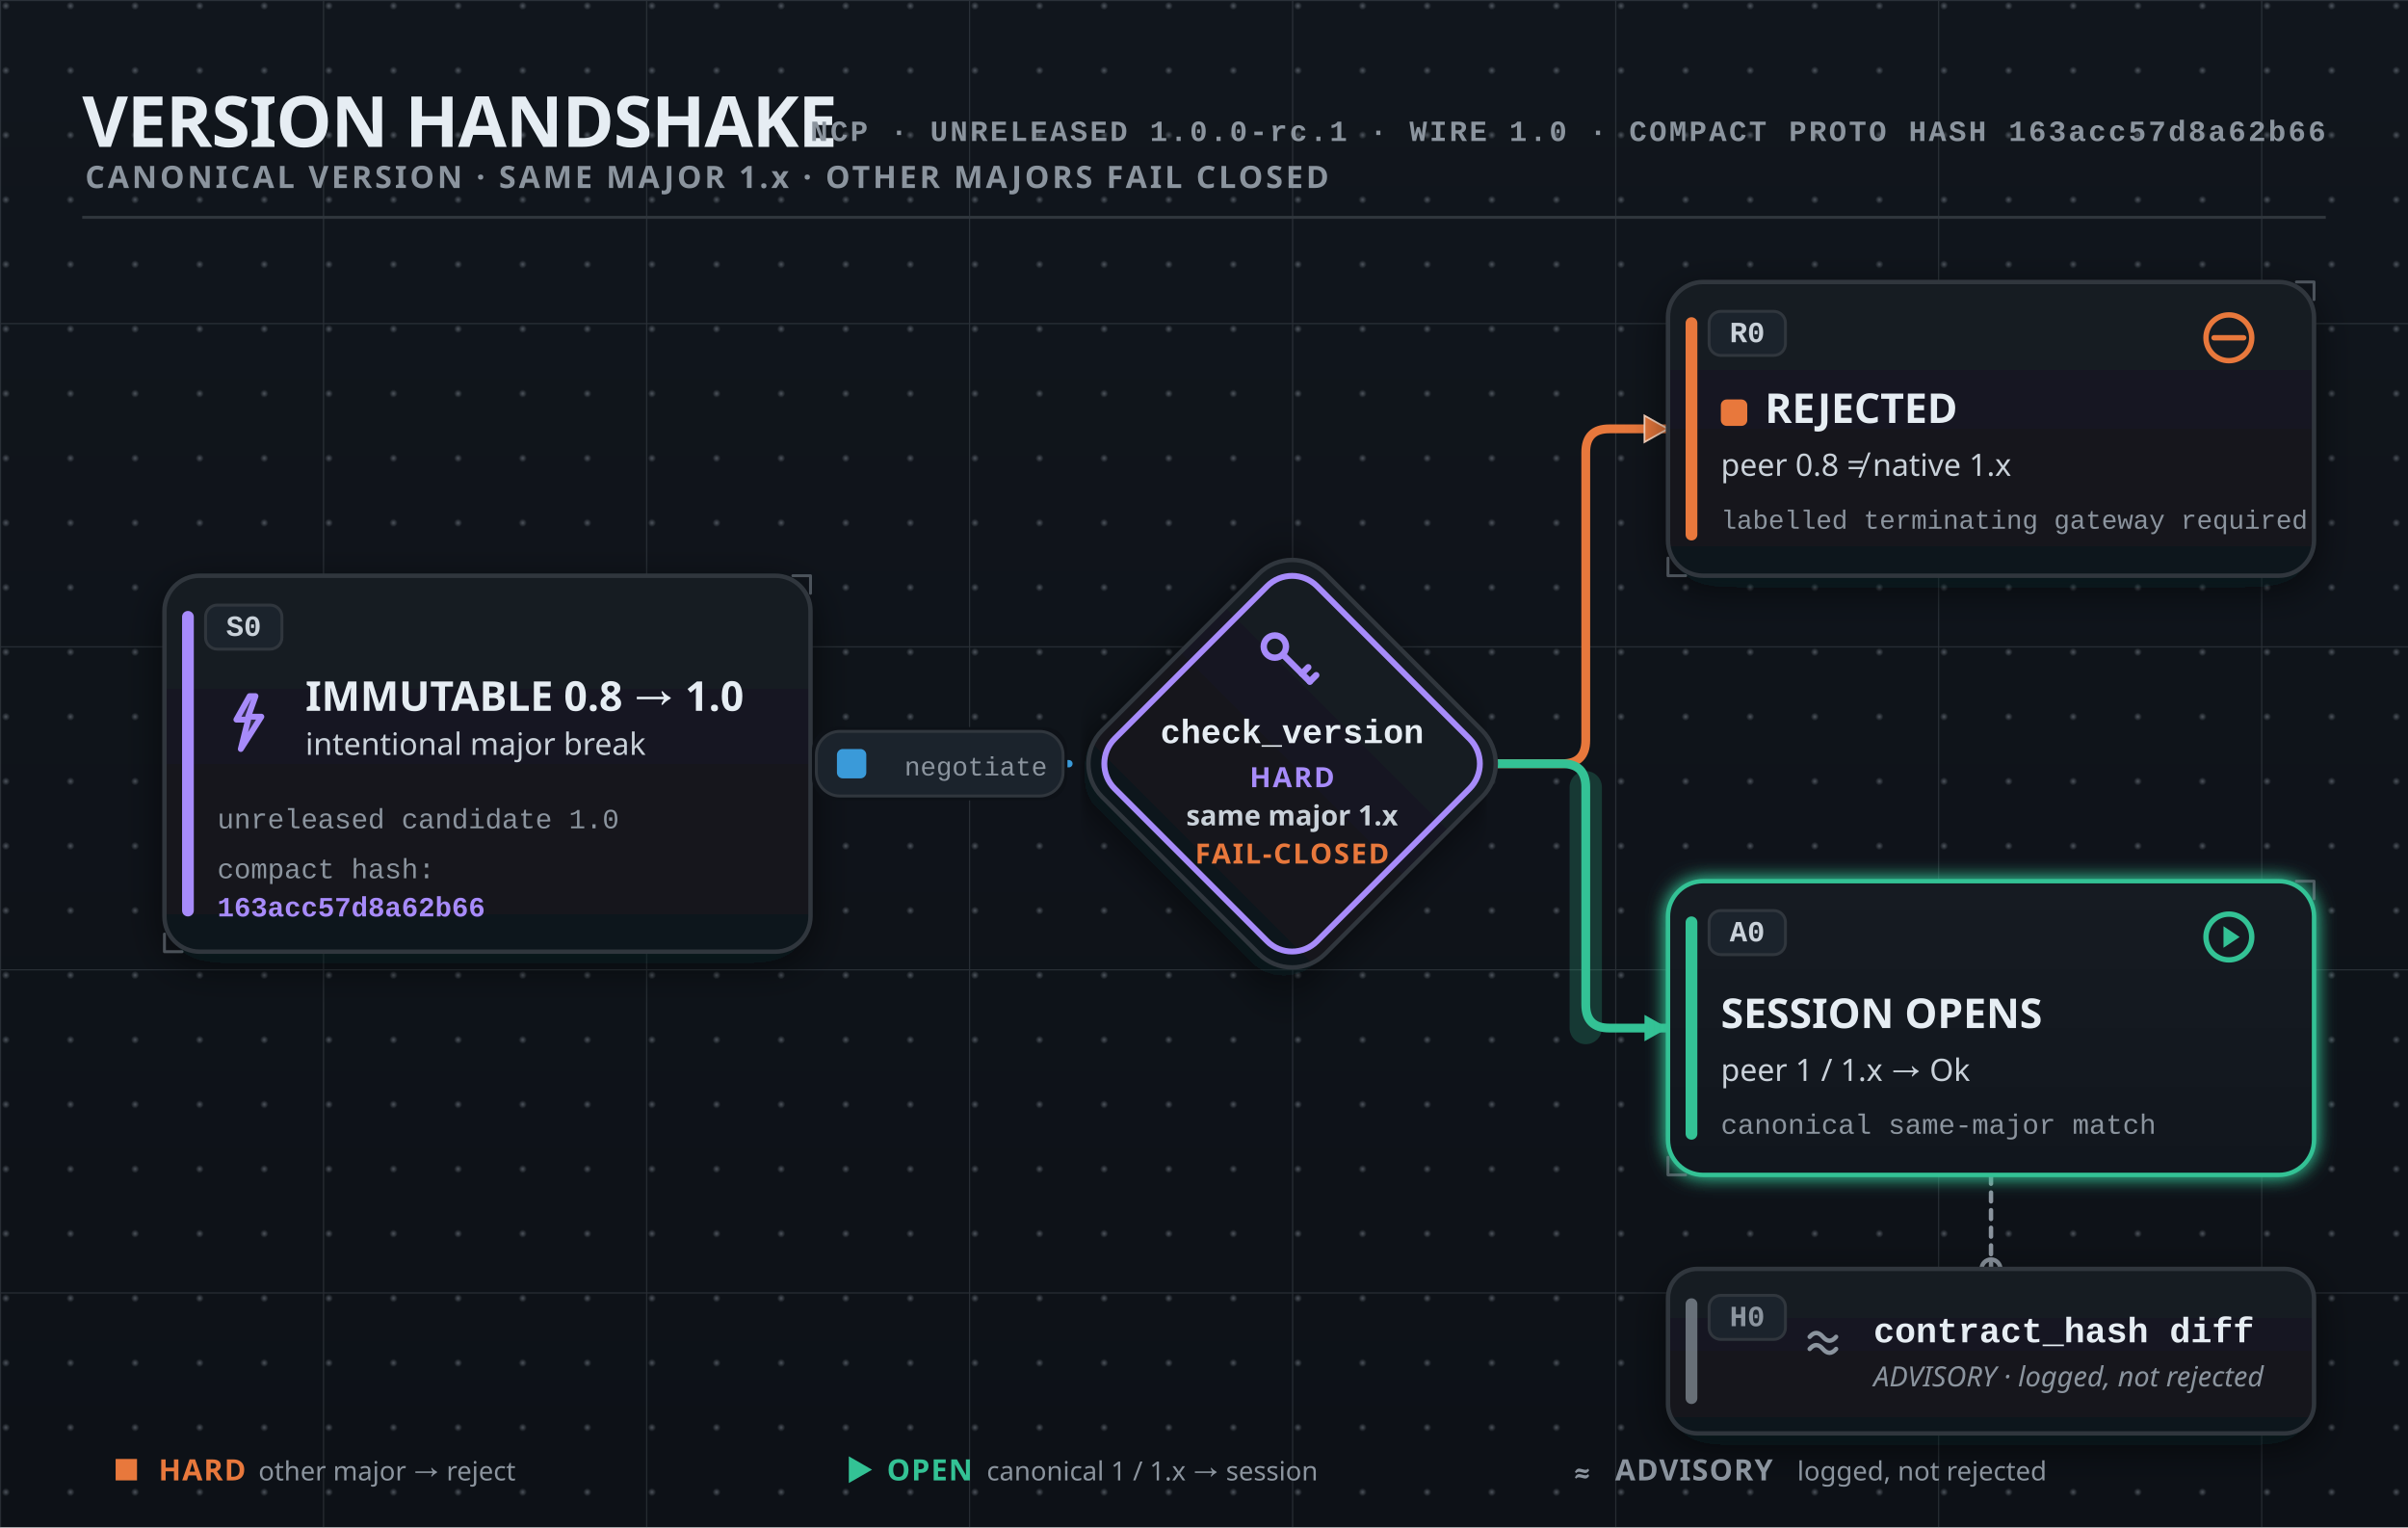
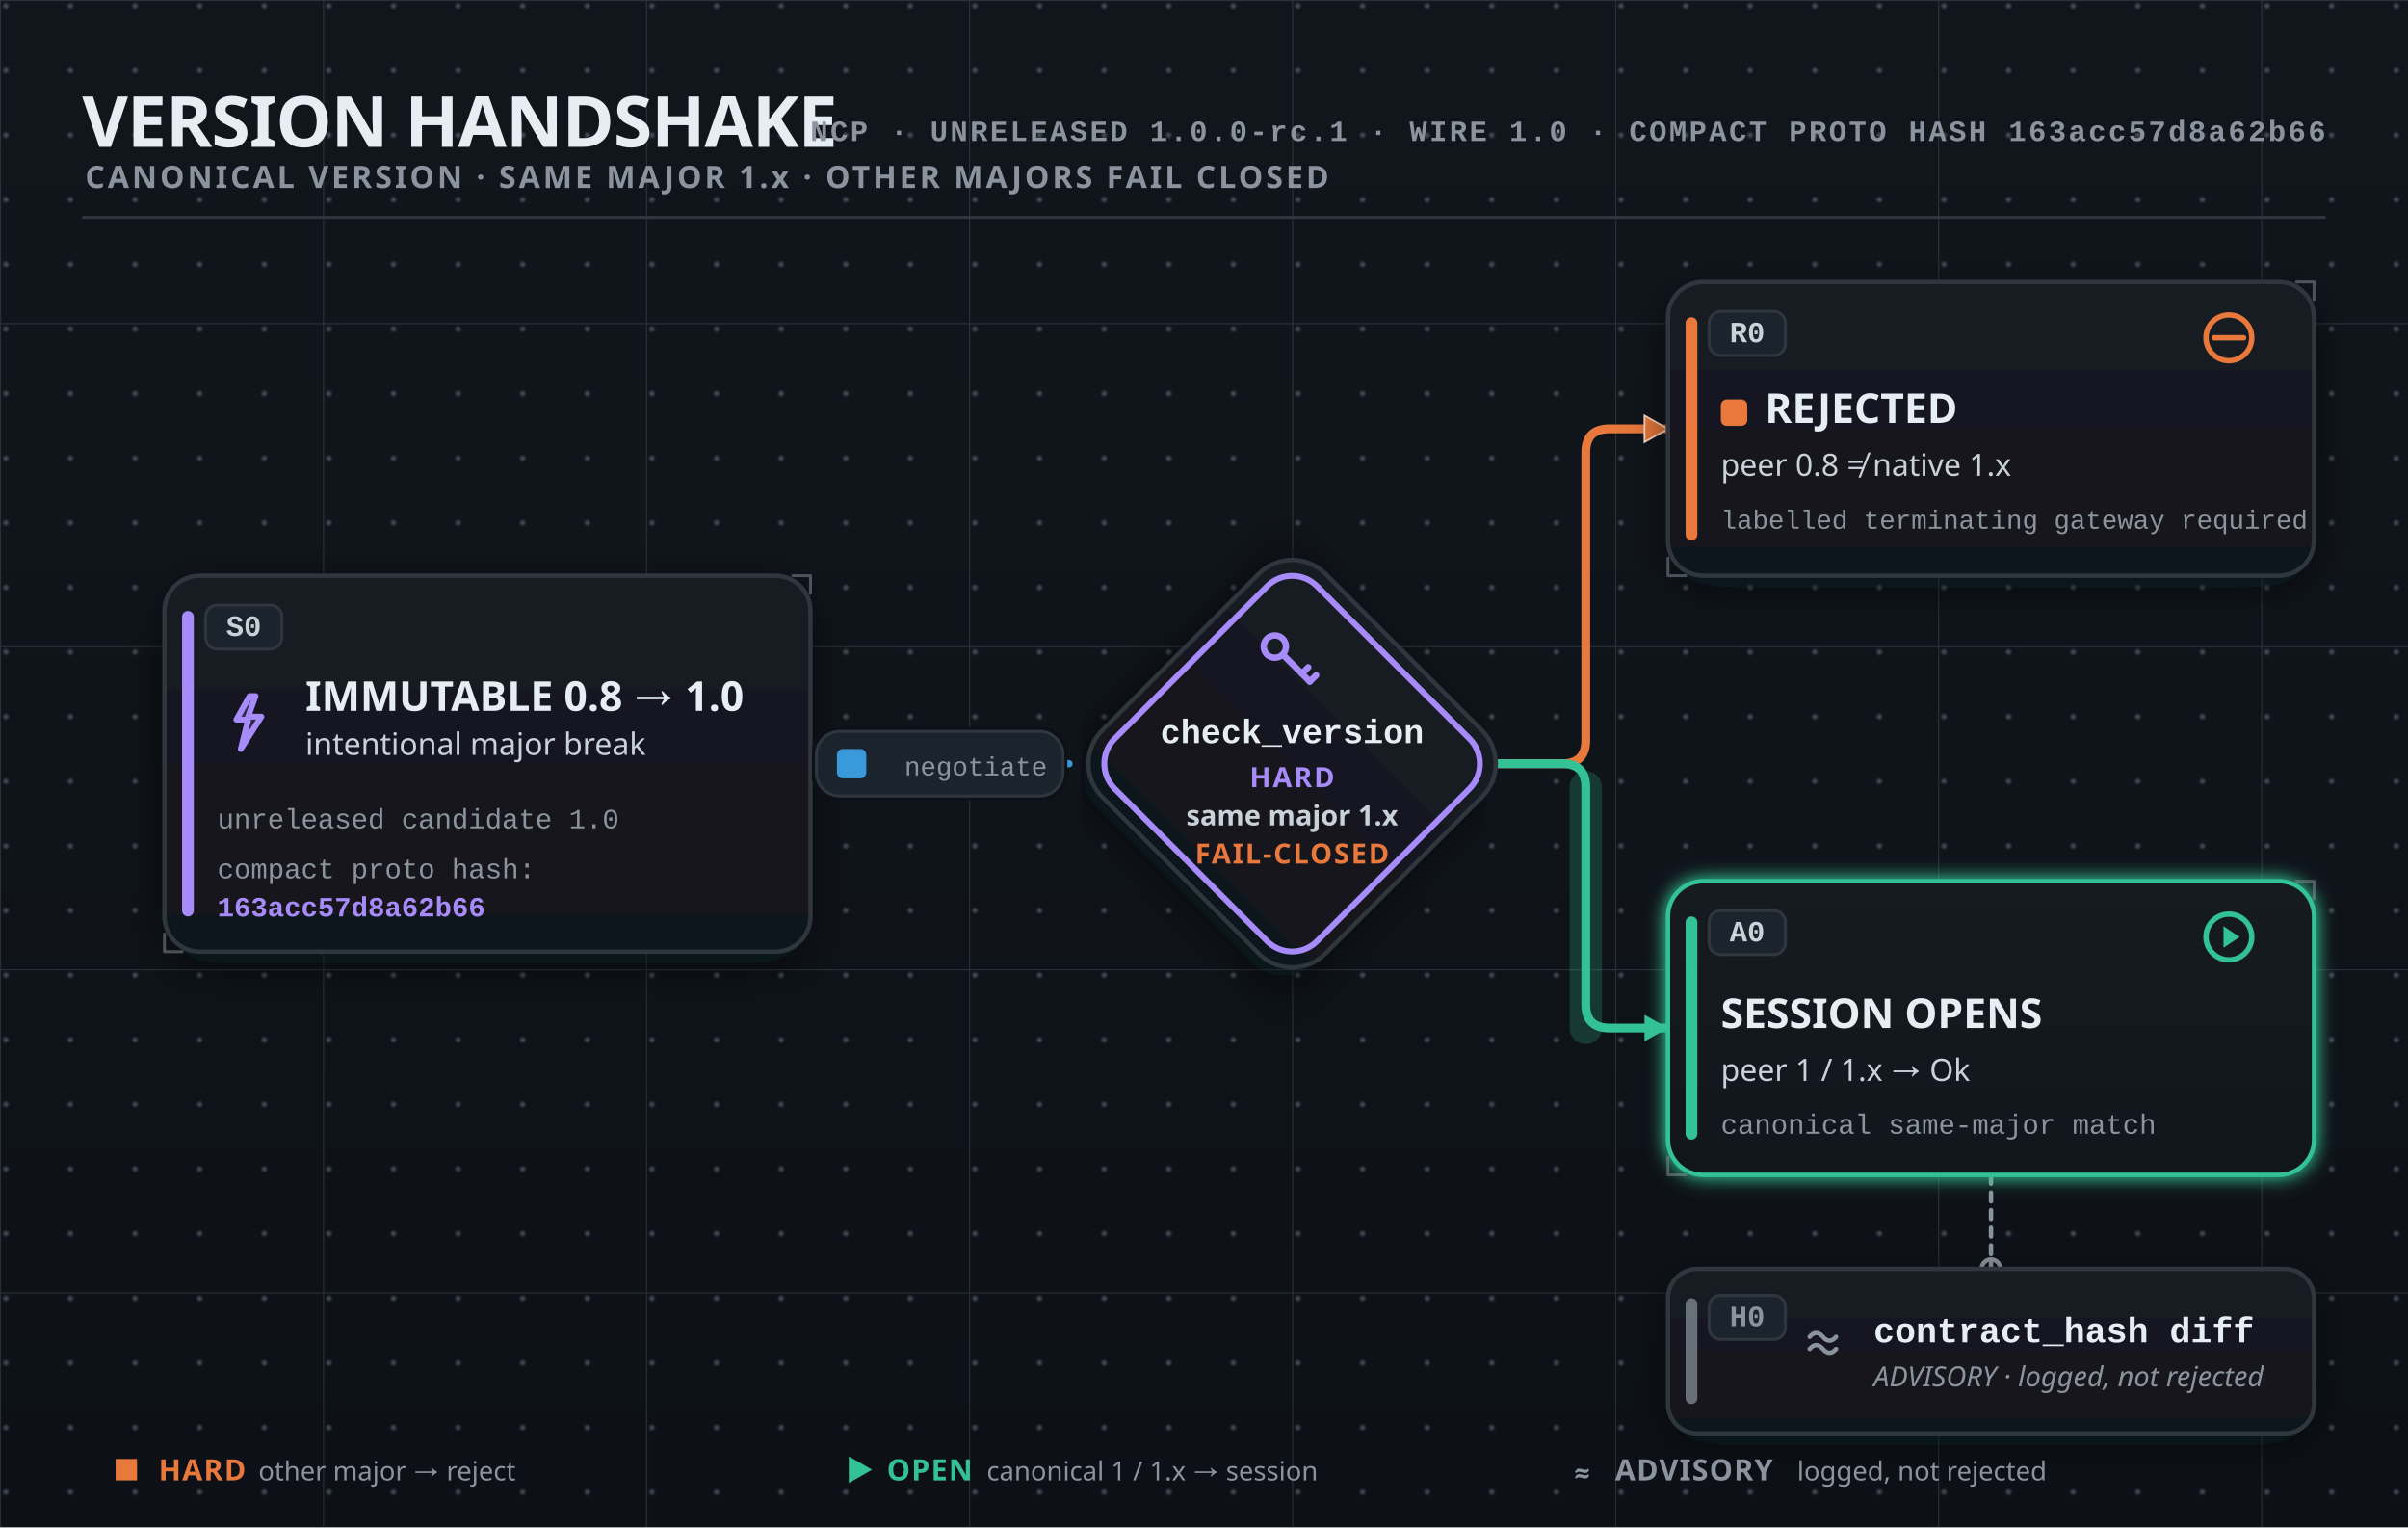
<svg xmlns="http://www.w3.org/2000/svg" width="820" height="520" viewBox="0 0 820 520" font-family="-apple-system, BlinkMacSystemFont, 'Segoe UI', 'Noto Sans', Helvetica, Arial, sans-serif" role="img">
  <defs>
    <linearGradient id="pageBg" x1="0" y1="0" x2="0" y2="1">
      <stop offset="0" stop-color="#11161d" />
      <stop offset="1" stop-color="#0d1117" />
    </linearGradient>
    <linearGradient id="surface" x1="0" y1="0" x2="0" y2="1">
      <stop offset="0" stop-color="#161b22" />
      <stop offset="1" stop-color="#11161d" />
    </linearGradient>
    <linearGradient id="busAction" x1="0" y1="0" x2="1" y2="0">
      <stop offset="0" stop-color="#e8783c" stop-opacity="0.85" />
      <stop offset="0.5" stop-color="#ff8a4c" stop-opacity="1" />
      <stop offset="1" stop-color="#e8783c" stop-opacity="0.85" />
    </linearGradient>
    <linearGradient id="contractHero" x1="0" y1="0" x2="1" y2="1">
      <stop offset="0" stop-color="#a78bfa" />
      <stop offset="1" stop-color="#7c3aed" />
    </linearGradient>
    <radialGradient id="gridDot" cx="0.5" cy="0.5" r="0.5">
      <stop offset="0" stop-color="#8b949e" stop-opacity="0.5" />
      <stop offset="1" stop-color="#8b949e" stop-opacity="0" />
    </radialGradient>
    <pattern id="grid" width="22" height="22" patternUnits="userSpaceOnUse">
      <circle cx="2" cy="2" r="1.4" fill="url(#gridDot)" />
    </pattern>
    <pattern id="gridMajor" width="110" height="110" patternUnits="userSpaceOnUse">
      <path d="M110 0H0V110" fill="none" stroke="#8b949e" stroke-width="0.75" stroke-opacity="0.22" />
    </pattern>
    <filter id="soft" x="-40%" y="-40%" width="180%" height="180%" color-interpolation-filters="sRGB">
      <feDropShadow dx="0" dy="4" stdDeviation="7" flood-color="#05070b" flood-opacity="0.6" />
    </filter>
    <filter id="halo" x="-60%" y="-60%" width="220%" height="220%" color-interpolation-filters="sRGB">
      <feGaussianBlur stdDeviation="3" />
    </filter>
    <filter id="glow" x="-90%" y="-90%" width="280%" height="280%" color-interpolation-filters="sRGB">
      <feGaussianBlur in="SourceGraphic" stdDeviation="3.4" result="b" />
      <feFlood flood-color="#ff8a4c" flood-opacity="0.9" />
      <feComposite in2="b" operator="in" result="g" />
      <feMerge>
        <feMergeNode in="g" />
        <feMergeNode in="g" />
        <feMergeNode in="SourceGraphic" />
      </feMerge>
    </filter>
    <marker id="arrowAction" markerUnits="userSpaceOnUse" markerWidth="12" markerHeight="12" refX="9" refY="5.5" orient="auto">
      <path d="M1,1 L9,5.5 L1,10 Z" fill="#e8783c" />
    </marker>
    <marker id="arrowControl" markerUnits="userSpaceOnUse" markerWidth="12" markerHeight="12" refX="9" refY="5.5" orient="auto">
      <path d="M1,1 L9,5.5 L1,10 Z" fill="#3a9ad9" />
    </marker>
    <marker id="replyControl" markerUnits="userSpaceOnUse" markerWidth="12" markerHeight="12" refX="9" refY="5.5" orient="auto">
      <path d="M2,1.5 L9,5.5 L2,9.5" fill="none" stroke="#3a9ad9" stroke-width="1.7" stroke-linecap="round" stroke-linejoin="round" />
    </marker>
    <marker id="arrowPercep" markerUnits="userSpaceOnUse" markerWidth="12" markerHeight="12" refX="9" refY="5.5" orient="auto">
      <path d="M1,1 L9,5.5 L1,10 Z" fill="#56b4e9" />
    </marker>
    <marker id="tapObserve" markerUnits="userSpaceOnUse" markerWidth="10" markerHeight="10" refX="5" refY="5" orient="auto">
      <circle cx="5" cy="5" r="3.2" fill="none" stroke="#8b949e" stroke-width="1.5" />
    </marker>
    <marker id="arrowContract" markerUnits="userSpaceOnUse" markerWidth="12" markerHeight="12" refX="9" refY="5.5" orient="auto">
      <path d="M1,1 L9,5.5 L1,10 Z" fill="#a78bfa" />
    </marker>
    <marker id="submoduleArrow" markerUnits="userSpaceOnUse" markerWidth="12" markerHeight="12" refX="9" refY="5.5" orient="auto">
      <path d="M2,1.5 L9,5.5 L2,9.5" fill="none" stroke="#8b949e" stroke-width="1.7" stroke-linecap="round" stroke-linejoin="round" />
    </marker>
    <marker id="arrowActive" markerUnits="userSpaceOnUse" markerWidth="12" markerHeight="12" refX="9" refY="5.5" orient="auto">
      <path d="M1,1 L9,5.5 L1,10 Z" fill="#33c295" />
    </marker>
    <marker id="arrowEstop" markerUnits="userSpaceOnUse" markerWidth="12" markerHeight="12" refX="9" refY="5.5" orient="auto">
      <path d="M1,1 L9,5.5 L1,10 Z" fill="#e8783c" stroke="#ffd9c2" stroke-width="0.6" />
    </marker>
    <marker id="arrowHold" markerUnits="userSpaceOnUse" markerWidth="12" markerHeight="12" refX="9" refY="5.5" orient="auto">
      <path d="M1,1 L9,5.5 L1,10 Z" fill="#f0b429" />
    </marker>
    <marker id="arrowMut" markerUnits="userSpaceOnUse" markerWidth="12" markerHeight="12" refX="9" refY="5.5" orient="auto">
      <path d="M1,1 L9,5.5 L1,10 Z" fill="#8b949e" />
    </marker>
    <marker id="arrowConfig" markerUnits="userSpaceOnUse" markerWidth="12" markerHeight="12" refX="9" refY="5.5" orient="auto">
      <path d="M1,1 L9,5.5 L1,10 Z" fill="#e08cbf" />
    </marker>
    <filter id="glowContract" x="-90%" y="-90%" width="280%" height="280%" color-interpolation-filters="sRGB">
      <feGaussianBlur in="SourceGraphic" stdDeviation="3.4" result="b" />
      <feFlood flood-color="#a78bfa" flood-opacity="0.9" />
      <feComposite in2="b" operator="in" result="g" />
      <feMerge>
        <feMergeNode in="g" />
        <feMergeNode in="g" />
        <feMergeNode in="SourceGraphic" />
      </feMerge>
    </filter>
    <filter id="glowActive" x="-90%" y="-90%" width="280%" height="280%" color-interpolation-filters="sRGB">
      <feGaussianBlur in="SourceGraphic" stdDeviation="3.4" result="b" />
      <feFlood flood-color="#33c295" flood-opacity="0.9" />
      <feComposite in2="b" operator="in" result="g" />
      <feMerge>
        <feMergeNode in="g" />
        <feMergeNode in="g" />
        <feMergeNode in="SourceGraphic" />
      </feMerge>
    </filter>
  </defs>
  <rect x="0" y="0" width="820" height="520" rx="0" fill="url(#pageBg)" />
  <rect x="0" y="0" width="820" height="520" rx="0" fill="url(#gridMajor)" />
  <rect x="0" y="0" width="820" height="520" rx="0" fill="url(#grid)" />
  <text x="28" y="50" font-family="-apple-system, BlinkMacSystemFont, 'Segoe UI', 'Noto Sans', Helvetica, Arial, sans-serif" font-size="24" font-weight="800" font-style="normal" fill="#e6edf3" text-anchor="start" letter-spacing="-0.3" text-rendering="geometricPrecision">VERSION HANDSHAKE</text>
  <text x="29" y="64" font-family="-apple-system, BlinkMacSystemFont, 'Segoe UI', 'Noto Sans', Helvetica, Arial, sans-serif" font-size="10.5" font-weight="600" font-style="normal" fill="#8b949e" text-anchor="start" letter-spacing="1.0" text-rendering="geometricPrecision">CANONICAL VERSION  ·  SAME MAJOR 1.x  ·  OTHER MAJORS FAIL CLOSED</text>
  <line x1="28" y1="74" x2="792" y2="74" stroke="#30363d" stroke-width="1" stroke-linecap="butt" />
  <text x="792" y="48" font-family="ui-monospace, SFMono-Regular, 'SF Mono', Menlo, Consolas, 'Liberation Mono', monospace" font-size="10" font-weight="600" font-style="normal" fill="#8b949e" text-anchor="end" letter-spacing="0.8" text-rendering="geometricPrecision">NCP · UNRELEASED 1.0.0-rc.1 · WIRE 1.0 · COMPACT PROTO HASH 163acc57d8a62b66</text>
  <path d="M276,260 L364,260" fill="none" stroke="#3a9ad9" stroke-width="2.5" stroke-linecap="round" stroke-linejoin="round" marker-end="url(#arrowControl)" />
  <line x1="300" y1="256" x2="300" y2="264" stroke="#3a9ad9" stroke-width="1" stroke-linecap="round" stroke-opacity="0.7" />
  <line x1="324" y1="256" x2="324" y2="264" stroke="#3a9ad9" stroke-width="1" stroke-linecap="round" stroke-opacity="0.7" />
  <line x1="348" y1="256" x2="348" y2="264" stroke="#3a9ad9" stroke-width="1" stroke-linecap="round" stroke-opacity="0.7" />
  <path d="M508,260 L532,260 Q540,260 540,252 L540,154 Q540,146 548,146 L568,146" fill="none" stroke="#e8783c" stroke-width="3" stroke-linecap="round" stroke-linejoin="round" marker-end="url(#arrowEstop)" />
  <line x1="540" y1="268" x2="540" y2="350" stroke="#33c295" stroke-width="11" stroke-linecap="round" stroke-opacity="0.22" />
  <path d="M508,260 L532,260 Q540,260 540,268 L540,342 Q540,350 548,350 L568,350" fill="none" stroke="#33c295" stroke-width="3" stroke-linecap="round" stroke-linejoin="round" marker-end="url(#arrowActive)" />
  <path d="M678,400 L678,432" fill="none" stroke="#8b949e" stroke-width="1.5" stroke-linecap="round" stroke-linejoin="round" stroke-dasharray="3 3" marker-end="url(#tapObserve)" />
  <rect x="56" y="196" width="220" height="128" rx="12" fill="url(#surface)" filter="url(#soft)" />
  <rect x="56" y="196" width="220" height="128" rx="12" fill="none" stroke="#30363d" stroke-width="1.5" />
  <rect x="62" y="208" width="4" height="104" rx="2" fill="#a78bfa" />
  <path d="M270,196 L276,196 L276,202" fill="none" stroke="#8b949e" stroke-width="1" stroke-linecap="round" stroke-linejoin="round" stroke-opacity="0.5" />
  <path d="M56,318 L56,324 L62,324" fill="none" stroke="#8b949e" stroke-width="1" stroke-linecap="round" stroke-linejoin="round" stroke-opacity="0.5" />
  <rect x="70" y="206" width="26" height="15" rx="4" fill="#1b232c" stroke="#30363d" stroke-width="1" />
  <text x="83" y="216.5" font-family="ui-monospace, SFMono-Regular, 'SF Mono', Menlo, Consolas, 'Liberation Mono', monospace" font-size="10" font-weight="700" font-style="normal" fill="#c9d1d9" text-anchor="middle" text-rendering="geometricPrecision">S0</text>
  <g transform="translate(72,234) scale(1)" fill="none" stroke="#a78bfa" stroke-width="2" stroke-linecap="round" stroke-linejoin="round">
    <path d="M13 3 L8.5 11 H12.5 L10 21 L17 10 H12.5 L15 3 Z" fill="#a78bfa" fill-opacity="0.18" />
  </g>
  <text x="104" y="242" font-family="-apple-system, BlinkMacSystemFont, 'Segoe UI', 'Noto Sans', Helvetica, Arial, sans-serif" font-size="14" font-weight="700" font-style="normal" fill="#e6edf3" text-anchor="start" text-rendering="geometricPrecision">IMMUTABLE 0.8 → 1.0</text>
  <text x="104" y="257" font-family="-apple-system, BlinkMacSystemFont, 'Segoe UI', 'Noto Sans', Helvetica, Arial, sans-serif" font-size="10.5" font-weight="500" font-style="normal" fill="#c9d1d9" text-anchor="start" text-rendering="geometricPrecision">intentional major break</text>
  <text x="74" y="282" font-family="ui-monospace, SFMono-Regular, 'SF Mono', Menlo, Consolas, 'Liberation Mono', monospace" font-size="9.5" font-weight="500" font-style="normal" fill="#8b949e" text-anchor="start" text-rendering="geometricPrecision">unreleased candidate 1.0</text>
-   <text x="74" y="299" font-family="ui-monospace, SFMono-Regular, 'SF Mono', Menlo, Consolas, 'Liberation Mono', monospace" font-size="9.5" font-weight="500" font-style="normal" fill="#8b949e" text-anchor="start" text-rendering="geometricPrecision">compact hash:</text>
+   <text x="74" y="299" font-family="ui-monospace, SFMono-Regular, 'SF Mono', Menlo, Consolas, 'Liberation Mono', monospace" font-size="9.5" font-weight="500" font-style="normal" fill="#8b949e" text-anchor="start" text-rendering="geometricPrecision">compact proto hash:</text>
  <text x="74" y="312" font-family="ui-monospace, SFMono-Regular, 'SF Mono', Menlo, Consolas, 'Liberation Mono', monospace" font-size="9.5" font-weight="700" font-style="normal" fill="#a78bfa" text-anchor="start" text-rendering="geometricPrecision">163acc57d8a62b66</text>
  <g transform="rotate(45 440 260)">
    <rect x="386.268" y="206.268" width="107.464" height="107.464" rx="16" fill="url(#surface)" filter="url(#soft)" />
    <rect x="386.268" y="206.268" width="107.464" height="107.464" rx="16" fill="none" stroke="#30363d" stroke-width="1.5" />
    <rect x="391.268" y="211.268" width="97.464" height="97.464" rx="12" fill="none" stroke="#a78bfa" stroke-width="2" fill-opacity="0.85" />
  </g>
  <g transform="translate(426,212) scale(1.0833)" fill="none" stroke="#a78bfa" stroke-width="2" stroke-linecap="round" stroke-linejoin="round">
    <circle cx="7.5" cy="7.5" r="3.5" />
    <path d="M10 10l8.5 8.5" />
    <path d="M16 16l2-2M18.5 18.5l2-2" />
  </g>
  <text x="440" y="253" font-family="ui-monospace, SFMono-Regular, 'SF Mono', Menlo, Consolas, 'Liberation Mono', monospace" font-size="11.5" font-weight="700" font-style="normal" fill="#e6edf3" text-anchor="middle" text-rendering="geometricPrecision">check_version</text>
  <text x="440" y="268" font-family="-apple-system, BlinkMacSystemFont, 'Segoe UI', 'Noto Sans', Helvetica, Arial, sans-serif" font-size="9.5" font-weight="700" font-style="normal" fill="#a78bfa" text-anchor="middle" letter-spacing="0.6" text-rendering="geometricPrecision">HARD</text>
  <text x="440" y="281" font-family="-apple-system, BlinkMacSystemFont, 'Segoe UI', 'Noto Sans', Helvetica, Arial, sans-serif" font-size="9.5" font-weight="600" font-style="normal" fill="#c9d1d9" text-anchor="middle" text-rendering="geometricPrecision">same major 1.x</text>
  <text x="440" y="294" font-family="-apple-system, BlinkMacSystemFont, 'Segoe UI', 'Noto Sans', Helvetica, Arial, sans-serif" font-size="9.5" font-weight="700" font-style="normal" fill="#e8783c" text-anchor="middle" letter-spacing="0.6" text-rendering="geometricPrecision">FAIL-CLOSED</text>
  <rect x="568" y="96" width="220" height="100" rx="12" fill="url(#surface)" filter="url(#soft)" />
  <rect x="568" y="96" width="220" height="100" rx="12" fill="none" stroke="#30363d" stroke-width="1.5" />
  <rect x="574" y="108" width="4" height="76" rx="2" fill="#e8783c" />
  <path d="M782,96 L788,96 L788,102" fill="none" stroke="#8b949e" stroke-width="1" stroke-linecap="round" stroke-linejoin="round" stroke-opacity="0.5" />
  <path d="M568,190 L568,196 L574,196" fill="none" stroke="#8b949e" stroke-width="1" stroke-linecap="round" stroke-linejoin="round" stroke-opacity="0.5" />
  <rect x="582" y="106" width="26" height="15" rx="4" fill="#1b232c" stroke="#30363d" stroke-width="1" />
  <text x="595" y="116.5" font-family="ui-monospace, SFMono-Regular, 'SF Mono', Menlo, Consolas, 'Liberation Mono', monospace" font-size="10" font-weight="700" font-style="normal" fill="#c9d1d9" text-anchor="middle" text-rendering="geometricPrecision">R0</text>
  <g transform="translate(748,104) scale(0.9167)" fill="none" stroke="#e8783c" stroke-width="2" stroke-linecap="round" stroke-linejoin="round">
    <circle cx="12" cy="12" r="8.5" />
    <path d="M6.5 12 H17.5" />
  </g>
  <rect x="586" y="136" width="9" height="9" rx="2" fill="#e8783c" />
  <text x="601" y="144" font-family="-apple-system, BlinkMacSystemFont, 'Segoe UI', 'Noto Sans', Helvetica, Arial, sans-serif" font-size="14" font-weight="700" font-style="normal" fill="#e6edf3" text-anchor="start" text-rendering="geometricPrecision">REJECTED</text>
  <text x="586" y="162" font-family="-apple-system, BlinkMacSystemFont, 'Segoe UI', 'Noto Sans', Helvetica, Arial, sans-serif" font-size="10.5" font-weight="500" font-style="normal" fill="#c9d1d9" text-anchor="start" text-rendering="geometricPrecision">peer 0.8 ≠ native 1.x</text>
  <text x="586" y="180" font-family="ui-monospace, SFMono-Regular, 'SF Mono', Menlo, Consolas, 'Liberation Mono', monospace" font-size="9" font-weight="500" font-style="normal" fill="#8b949e" text-anchor="start" text-rendering="geometricPrecision">labelled terminating gateway required</text>
  <rect x="568" y="300" width="220" height="100" rx="12" fill="url(#surface)" filter="url(#glowActive)" />
  <rect x="568" y="300" width="220" height="100" rx="12" fill="none" stroke="#33c295" stroke-width="1.5" />
  <rect x="574" y="312" width="4" height="76" rx="2" fill="#33c295" />
  <path d="M782,300 L788,300 L788,306" fill="none" stroke="#8b949e" stroke-width="1" stroke-linecap="round" stroke-linejoin="round" stroke-opacity="0.5" />
  <path d="M568,394 L568,400 L574,400" fill="none" stroke="#8b949e" stroke-width="1" stroke-linecap="round" stroke-linejoin="round" stroke-opacity="0.5" />
  <rect x="582" y="310" width="26" height="15" rx="4" fill="#1b232c" stroke="#30363d" stroke-width="1" />
  <text x="595" y="320.5" font-family="ui-monospace, SFMono-Regular, 'SF Mono', Menlo, Consolas, 'Liberation Mono', monospace" font-size="10" font-weight="700" font-style="normal" fill="#c9d1d9" text-anchor="middle" text-rendering="geometricPrecision">A0</text>
  <g transform="translate(748,308) scale(0.9167)" fill="none" stroke="#33c295" stroke-width="2" stroke-linecap="round" stroke-linejoin="round">
    <circle cx="12" cy="12" r="8.5" />
    <path d="M10 8 L16 12 L10 16 Z" fill="#33c295" stroke="none" />
  </g>
  <text x="586" y="350" font-family="-apple-system, BlinkMacSystemFont, 'Segoe UI', 'Noto Sans', Helvetica, Arial, sans-serif" font-size="14" font-weight="700" font-style="normal" fill="#e6edf3" text-anchor="start" text-rendering="geometricPrecision">SESSION OPENS</text>
  <text x="586" y="368" font-family="-apple-system, BlinkMacSystemFont, 'Segoe UI', 'Noto Sans', Helvetica, Arial, sans-serif" font-size="10.5" font-weight="500" font-style="normal" fill="#c9d1d9" text-anchor="start" text-rendering="geometricPrecision">peer 1 / 1.x → Ok</text>
  <text x="586" y="386" font-family="ui-monospace, SFMono-Regular, 'SF Mono', Menlo, Consolas, 'Liberation Mono', monospace" font-size="9.5" font-weight="500" font-style="normal" fill="#8b949e" text-anchor="start" text-rendering="geometricPrecision">canonical same-major match</text>
  <rect x="568" y="432" width="220" height="56" rx="10" fill="url(#surface)" filter="url(#soft)" />
  <rect x="568" y="432" width="220" height="56" rx="10" fill="none" stroke="#30363d" stroke-width="1.5" />
  <rect x="574" y="442" width="4" height="36" rx="2" fill="#8b949e" fill-opacity="0.7" />
  <rect x="582" y="441" width="26" height="15" rx="4" fill="#1b232c" stroke="#30363d" stroke-width="1" />
  <text x="595" y="451.5" font-family="ui-monospace, SFMono-Regular, 'SF Mono', Menlo, Consolas, 'Liberation Mono', monospace" font-size="10" font-weight="700" font-style="normal" fill="#8b949e" text-anchor="middle" text-rendering="geometricPrecision">H0</text>
  <g transform="translate(614,448) scale(0.75)" fill="none" stroke="#8b949e" stroke-width="2" stroke-linecap="round" stroke-linejoin="round">
    <path d="M3 9.5q3 -3.5 6 0t6 0" />
    <path d="M3 15q3 -3.5 6 0t6 0" />
  </g>
  <text x="638" y="457" font-family="ui-monospace, SFMono-Regular, 'SF Mono', Menlo, Consolas, 'Liberation Mono', monospace" font-size="12" font-weight="600" font-style="normal" fill="#e6edf3" text-anchor="start" text-rendering="geometricPrecision">contract_hash diff</text>
  <text x="638" y="472" font-family="-apple-system, BlinkMacSystemFont, 'Segoe UI', 'Noto Sans', Helvetica, Arial, sans-serif" font-size="9.5" font-weight="500" font-style="italic" fill="#8b949e" text-anchor="start" text-rendering="geometricPrecision">ADVISORY · logged, not rejected</text>
  <rect x="276.5" y="247.5" width="87" height="25" rx="8" fill="#0d1117" />
  <rect x="278.0" y="249.0" width="84" height="22" rx="8" fill="#1b232c" stroke="#30363d" stroke-width="1" />
  <rect x="285.0" y="255.0" width="10" height="10" rx="2" fill="#3a9ad9" />
  <text x="300.0" y="264.0" font-family="-apple-system, BlinkMacSystemFont, 'Segoe UI', 'Noto Sans', Helvetica, Arial, sans-serif" font-size="9.5" font-weight="700" font-style="normal" fill="#3a9ad9" text-anchor="start" text-rendering="geometricPrecision" />
  <text x="308.0" y="264.0" font-family="ui-monospace, SFMono-Regular, 'SF Mono', Menlo, Consolas, 'Liberation Mono', monospace" font-size="9" font-weight="500" font-style="normal" fill="#8b949e" text-anchor="start" text-rendering="geometricPrecision">negotiate</text>
  <text x="40" y="504" font-family="-apple-system, BlinkMacSystemFont, 'Segoe UI', 'Noto Sans', Helvetica, Arial, sans-serif" font-size="10" font-weight="700" font-style="normal" fill="#e8783c" text-anchor="start" text-rendering="geometricPrecision">■</text>
  <text x="54" y="504" font-family="-apple-system, BlinkMacSystemFont, 'Segoe UI', 'Noto Sans', Helvetica, Arial, sans-serif" font-size="10" font-weight="700" font-style="normal" fill="#e8783c" text-anchor="start" letter-spacing="0.4" text-rendering="geometricPrecision">HARD</text>
  <text x="88" y="504" font-family="-apple-system, BlinkMacSystemFont, 'Segoe UI', 'Noto Sans', Helvetica, Arial, sans-serif" font-size="9" font-weight="500" font-style="normal" fill="#8b949e" text-anchor="start" text-rendering="geometricPrecision">other major → reject</text>
  <text x="288" y="504" font-family="-apple-system, BlinkMacSystemFont, 'Segoe UI', 'Noto Sans', Helvetica, Arial, sans-serif" font-size="10" font-weight="700" font-style="normal" fill="#33c295" text-anchor="start" text-rendering="geometricPrecision">▶</text>
  <text x="302" y="504" font-family="-apple-system, BlinkMacSystemFont, 'Segoe UI', 'Noto Sans', Helvetica, Arial, sans-serif" font-size="10" font-weight="700" font-style="normal" fill="#33c295" text-anchor="start" letter-spacing="0.4" text-rendering="geometricPrecision">OPEN</text>
  <text x="336" y="504" font-family="-apple-system, BlinkMacSystemFont, 'Segoe UI', 'Noto Sans', Helvetica, Arial, sans-serif" font-size="9" font-weight="500" font-style="normal" fill="#8b949e" text-anchor="start" text-rendering="geometricPrecision">canonical 1 / 1.x → session</text>
  <text x="536" y="504" font-family="-apple-system, BlinkMacSystemFont, 'Segoe UI', 'Noto Sans', Helvetica, Arial, sans-serif" font-size="10" font-weight="700" font-style="normal" fill="#8b949e" text-anchor="start" text-rendering="geometricPrecision">≈</text>
  <text x="550" y="504" font-family="-apple-system, BlinkMacSystemFont, 'Segoe UI', 'Noto Sans', Helvetica, Arial, sans-serif" font-size="10" font-weight="700" font-style="normal" fill="#8b949e" text-anchor="start" letter-spacing="0.4" text-rendering="geometricPrecision">ADVISORY</text>
  <text x="612" y="504" font-family="-apple-system, BlinkMacSystemFont, 'Segoe UI', 'Noto Sans', Helvetica, Arial, sans-serif" font-size="9" font-weight="500" font-style="normal" fill="#8b949e" text-anchor="start" text-rendering="geometricPrecision">logged, not rejected</text>
</svg>
